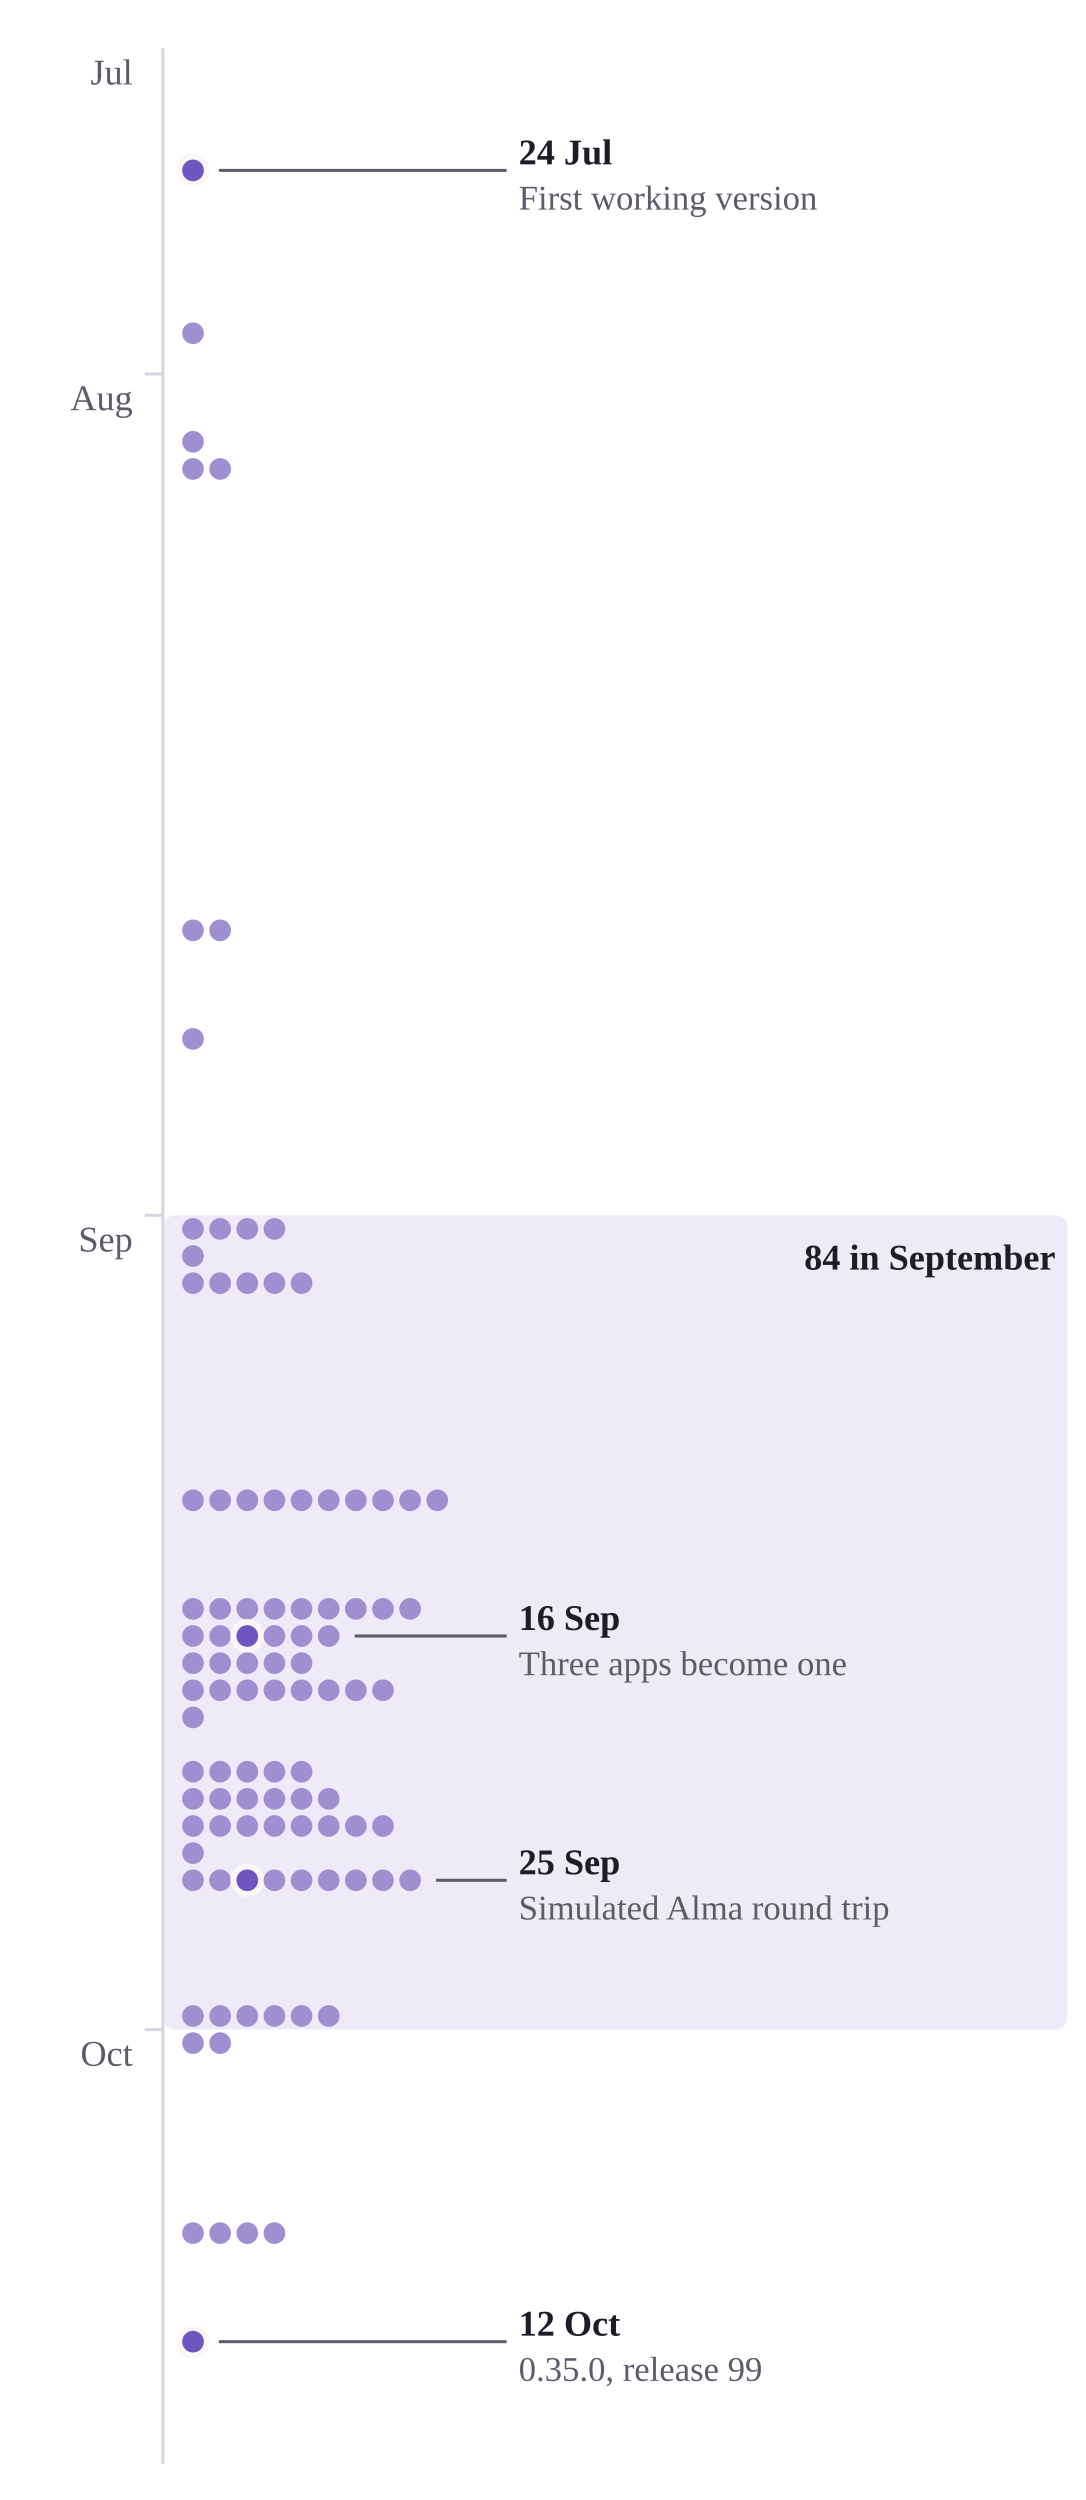
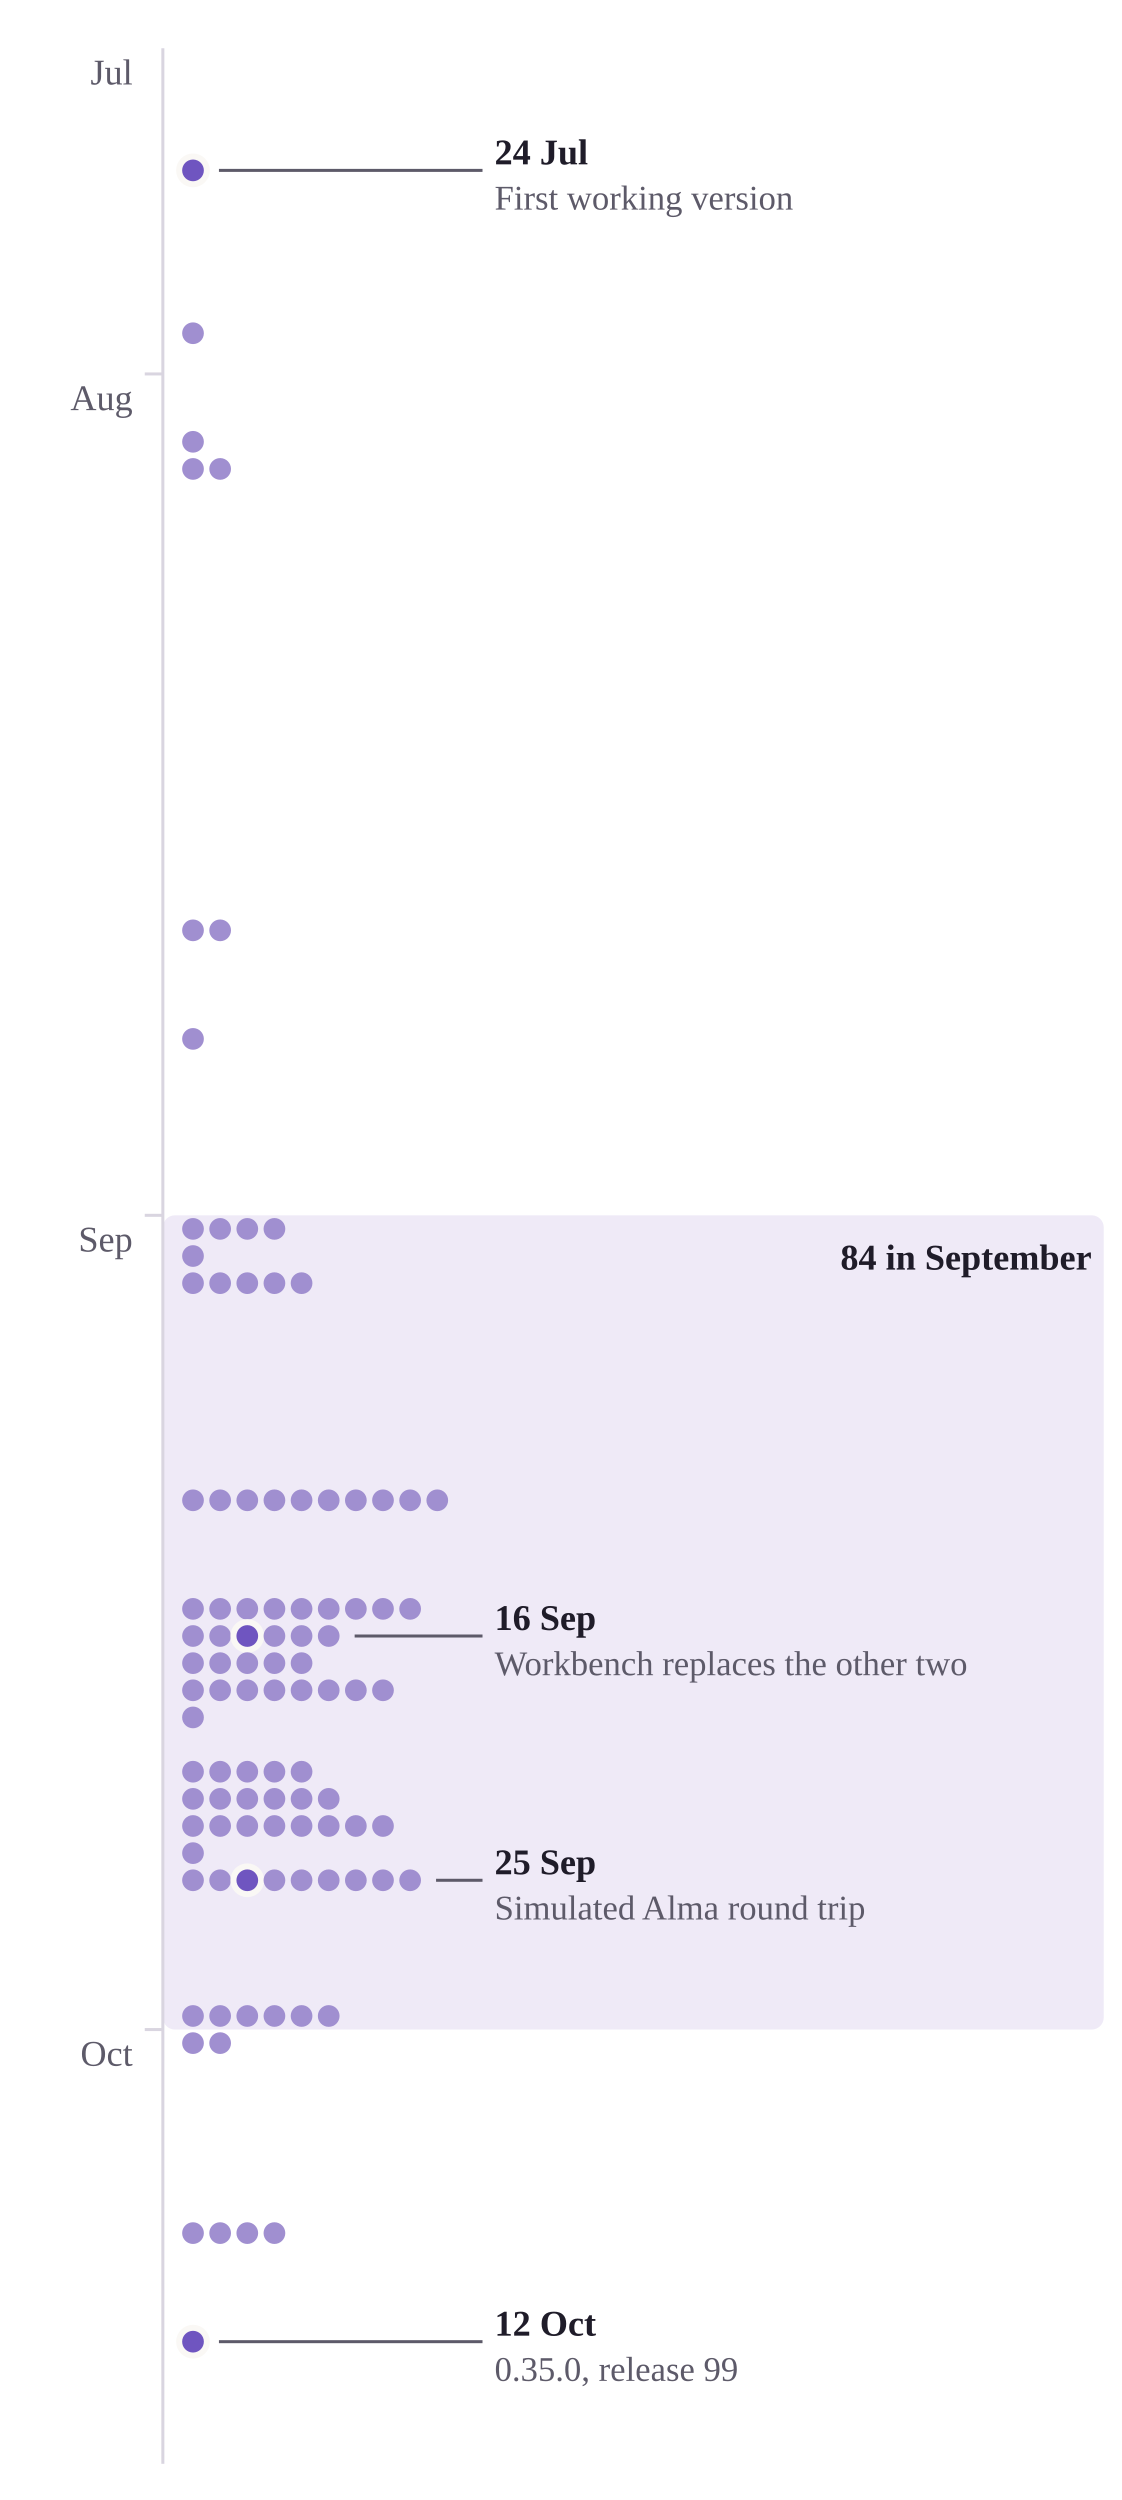
- <svg xmlns="http://www.w3.org/2000/svg" class="fig" viewBox="0 0 360 829" role="img" aria-labelledby="fig-releases-tall-t fig-releases-tall-d">
+ <svg xmlns="http://www.w3.org/2000/svg" class="fig" viewBox="0 0 372 829" role="img" aria-labelledby="fig-releases-tall-t fig-releases-tall-d">
  <style>.fig text{font-family:var(--fig-sans,"Inter",system-ui,sans-serif);fill:var(--fig-ink,#1f1c29)}
.fig .mono{font-family:var(--fig-mono,ui-monospace,"SFMono-Regular",Menlo,Consolas,monospace)}
.fig .muted{fill:var(--fig-muted,#5d5a69)}
.fig .strong{font-weight:600}
.fig .rule{stroke:var(--fig-line,#d9d5e0);stroke-width:1;fill:none}
.fig .leader{stroke:var(--fig-muted,#5d5a69);stroke-width:1;fill:none}
.fig .band{fill:var(--fig-band,#efeaf7)}
.fig .dot{fill:var(--fig-dot,#a08fd0)}
.fig .dot-key{fill:var(--fig-accent,#6f55c0);stroke:var(--fig-surface,#faf8f5);stroke-width:2}
.fig .hit{fill:transparent}
.fig .hit:hover{fill:var(--fig-line,#d9d5e0);fill-opacity:.5}
.fig .seg-clean{fill:var(--fig-grey-1,#8e8a99)}
.fig .seg-warned{fill:var(--fig-accent-soft,#c4b6ea)}
.fig .seg-lost{fill:var(--fig-accent,#6f55c0)}
.fig .seg-none{fill:var(--fig-grey-2,#d3d0db)}
.fig .on-accent{fill:var(--fig-on-accent,#fff)}
.fig .sf-a{fill:var(--fig-sf-a,#6f55c0)}
.fig .sf-b{fill:var(--fig-sf-b,#d9592a)}
.fig .sf-i{fill:var(--fig-sf-i,#138a60)}
.fig .sf-j{fill:var(--fig-sf-j,#b07a00)}
.fig .arrow{stroke:var(--fig-muted,#5d5a69);stroke-width:1.5;fill:none}</style>
-   <rect class="band" x="54" y="403.0" width="300" height="270.0" rx="4" />
-   <text x="350.0" y="421.0" font-size="12" text-anchor="end" class="strong">84 in September</text>
+   <rect class="band" x="54" y="403.0" width="312" height="270.0" rx="4" />
+   <text x="362.0" y="421.0" font-size="12" text-anchor="end" class="strong">84 in September</text>
  <line class="rule" x1="54" x2="54" y1="16" y2="817" />
  <text x="44.0" y="28.0" font-size="12" text-anchor="end" class="muted">Jul</text>
  <line class="rule" x1="48" x2="54" y1="124.0" y2="124.0" />
  <text x="44.0" y="136.0" font-size="12" text-anchor="end" class="muted">Aug</text>
  <line class="rule" x1="48" x2="54" y1="403.0" y2="403.0" />
  <text x="44.0" y="415.0" font-size="12" text-anchor="end" class="muted">Sep</text>
  <line class="rule" x1="48" x2="54" y1="673.0" y2="673.0" />
  <text x="44.0" y="685.0" font-size="12" text-anchor="end" class="muted">Oct</text>
  <circle class="dot-key" cx="64.0" cy="56.5" r="4.6" />
  <rect class="hit" x="57.4" y="52.0" width="13.2" height="9" />
  <circle class="dot" cx="64.0" cy="110.5" r="3.6" />
  <rect class="hit" x="57.4" y="106.0" width="13.2" height="9" />
  <circle class="dot" cx="64.0" cy="146.5" r="3.6" />
  <rect class="hit" x="57.4" y="142.0" width="13.2" height="9" />
  <circle class="dot" cx="64.0" cy="155.5" r="3.6" />
  <circle class="dot" cx="73.0" cy="155.5" r="3.6" />
  <rect class="hit" x="57.4" y="151.0" width="22.2" height="9" />
  <circle class="dot" cx="64.0" cy="308.5" r="3.6" />
  <circle class="dot" cx="73.0" cy="308.5" r="3.6" />
  <rect class="hit" x="57.4" y="304.0" width="22.2" height="9" />
  <circle class="dot" cx="64.0" cy="344.5" r="3.6" />
  <rect class="hit" x="57.4" y="340.0" width="13.2" height="9" />
  <circle class="dot" cx="64.0" cy="407.5" r="3.6" />
  <circle class="dot" cx="73.0" cy="407.5" r="3.6" />
  <circle class="dot" cx="82.0" cy="407.5" r="3.6" />
  <circle class="dot" cx="91.0" cy="407.5" r="3.6" />
  <rect class="hit" x="57.4" y="403.0" width="40.2" height="9" />
  <circle class="dot" cx="64.0" cy="416.5" r="3.6" />
  <rect class="hit" x="57.4" y="412.0" width="13.2" height="9" />
  <circle class="dot" cx="64.0" cy="425.5" r="3.6" />
  <circle class="dot" cx="73.0" cy="425.5" r="3.6" />
  <circle class="dot" cx="82.0" cy="425.5" r="3.6" />
  <circle class="dot" cx="91.0" cy="425.5" r="3.6" />
  <circle class="dot" cx="100.0" cy="425.5" r="3.6" />
  <rect class="hit" x="57.4" y="421.0" width="49.2" height="9" />
  <circle class="dot" cx="64.0" cy="497.5" r="3.6" />
  <circle class="dot" cx="73.0" cy="497.5" r="3.6" />
  <circle class="dot" cx="82.0" cy="497.5" r="3.6" />
  <circle class="dot" cx="91.0" cy="497.5" r="3.6" />
  <circle class="dot" cx="100.0" cy="497.5" r="3.6" />
  <circle class="dot" cx="109.0" cy="497.5" r="3.6" />
  <circle class="dot" cx="118.0" cy="497.5" r="3.6" />
  <circle class="dot" cx="127.0" cy="497.5" r="3.6" />
  <circle class="dot" cx="136.0" cy="497.5" r="3.6" />
  <circle class="dot" cx="145.0" cy="497.5" r="3.6" />
  <rect class="hit" x="57.4" y="493.0" width="94.2" height="9" />
  <circle class="dot" cx="64.0" cy="533.5" r="3.6" />
  <circle class="dot" cx="73.0" cy="533.5" r="3.6" />
  <circle class="dot" cx="82.0" cy="533.5" r="3.6" />
  <circle class="dot" cx="91.0" cy="533.5" r="3.6" />
  <circle class="dot" cx="100.0" cy="533.5" r="3.6" />
  <circle class="dot" cx="109.0" cy="533.5" r="3.6" />
  <circle class="dot" cx="118.0" cy="533.5" r="3.6" />
  <circle class="dot" cx="127.0" cy="533.5" r="3.6" />
  <circle class="dot" cx="136.0" cy="533.5" r="3.6" />
  <rect class="hit" x="57.4" y="529.0" width="85.2" height="9" />
  <circle class="dot" cx="64.0" cy="542.5" r="3.6" />
  <circle class="dot" cx="73.0" cy="542.5" r="3.6" />
  <circle class="dot-key" cx="82.0" cy="542.5" r="4.6" />
  <circle class="dot" cx="91.0" cy="542.5" r="3.6" />
  <circle class="dot" cx="100.0" cy="542.5" r="3.6" />
  <circle class="dot" cx="109.0" cy="542.5" r="3.6" />
  <rect class="hit" x="57.4" y="538.0" width="58.2" height="9" />
  <circle class="dot" cx="64.0" cy="551.5" r="3.6" />
  <circle class="dot" cx="73.0" cy="551.5" r="3.6" />
  <circle class="dot" cx="82.0" cy="551.5" r="3.6" />
  <circle class="dot" cx="91.0" cy="551.5" r="3.6" />
  <circle class="dot" cx="100.0" cy="551.5" r="3.6" />
  <rect class="hit" x="57.4" y="547.0" width="49.2" height="9" />
  <circle class="dot" cx="64.0" cy="560.5" r="3.6" />
  <circle class="dot" cx="73.0" cy="560.5" r="3.6" />
  <circle class="dot" cx="82.0" cy="560.5" r="3.6" />
  <circle class="dot" cx="91.0" cy="560.5" r="3.6" />
  <circle class="dot" cx="100.0" cy="560.5" r="3.6" />
  <circle class="dot" cx="109.0" cy="560.5" r="3.6" />
  <circle class="dot" cx="118.0" cy="560.5" r="3.6" />
  <circle class="dot" cx="127.0" cy="560.5" r="3.6" />
  <rect class="hit" x="57.4" y="556.0" width="76.2" height="9" />
  <circle class="dot" cx="64.0" cy="569.5" r="3.6" />
  <rect class="hit" x="57.4" y="565.0" width="13.2" height="9" />
  <circle class="dot" cx="64.0" cy="587.5" r="3.6" />
  <circle class="dot" cx="73.0" cy="587.5" r="3.6" />
  <circle class="dot" cx="82.0" cy="587.5" r="3.6" />
  <circle class="dot" cx="91.0" cy="587.5" r="3.6" />
  <circle class="dot" cx="100.0" cy="587.5" r="3.6" />
  <rect class="hit" x="57.4" y="583.0" width="49.2" height="9" />
  <circle class="dot" cx="64.0" cy="596.5" r="3.6" />
  <circle class="dot" cx="73.0" cy="596.5" r="3.6" />
  <circle class="dot" cx="82.0" cy="596.5" r="3.6" />
  <circle class="dot" cx="91.0" cy="596.5" r="3.6" />
  <circle class="dot" cx="100.0" cy="596.5" r="3.6" />
  <circle class="dot" cx="109.0" cy="596.5" r="3.6" />
  <rect class="hit" x="57.4" y="592.0" width="58.2" height="9" />
  <circle class="dot" cx="64.0" cy="605.5" r="3.6" />
  <circle class="dot" cx="73.0" cy="605.5" r="3.6" />
  <circle class="dot" cx="82.0" cy="605.5" r="3.6" />
  <circle class="dot" cx="91.0" cy="605.5" r="3.6" />
  <circle class="dot" cx="100.0" cy="605.5" r="3.6" />
  <circle class="dot" cx="109.0" cy="605.5" r="3.6" />
  <circle class="dot" cx="118.0" cy="605.5" r="3.6" />
  <circle class="dot" cx="127.0" cy="605.5" r="3.6" />
  <rect class="hit" x="57.4" y="601.0" width="76.2" height="9" />
  <circle class="dot" cx="64.0" cy="614.5" r="3.6" />
  <rect class="hit" x="57.4" y="610.0" width="13.2" height="9" />
  <circle class="dot" cx="64.0" cy="623.5" r="3.6" />
  <circle class="dot" cx="73.0" cy="623.5" r="3.6" />
  <circle class="dot-key" cx="82.0" cy="623.5" r="4.6" />
  <circle class="dot" cx="91.0" cy="623.5" r="3.6" />
  <circle class="dot" cx="100.0" cy="623.5" r="3.6" />
  <circle class="dot" cx="109.0" cy="623.5" r="3.6" />
  <circle class="dot" cx="118.0" cy="623.5" r="3.6" />
  <circle class="dot" cx="127.0" cy="623.5" r="3.6" />
  <circle class="dot" cx="136.0" cy="623.5" r="3.6" />
  <rect class="hit" x="57.4" y="619.0" width="85.2" height="9" />
  <circle class="dot" cx="64.0" cy="668.5" r="3.6" />
  <circle class="dot" cx="73.0" cy="668.5" r="3.6" />
  <circle class="dot" cx="82.0" cy="668.5" r="3.6" />
  <circle class="dot" cx="91.0" cy="668.5" r="3.6" />
  <circle class="dot" cx="100.0" cy="668.5" r="3.6" />
  <circle class="dot" cx="109.0" cy="668.5" r="3.6" />
  <rect class="hit" x="57.4" y="664.0" width="58.2" height="9" />
  <circle class="dot" cx="64.0" cy="677.5" r="3.6" />
  <circle class="dot" cx="73.0" cy="677.5" r="3.6" />
  <rect class="hit" x="57.4" y="673.0" width="22.2" height="9" />
  <circle class="dot" cx="64.0" cy="740.5" r="3.6" />
  <circle class="dot" cx="73.0" cy="740.5" r="3.6" />
  <circle class="dot" cx="82.0" cy="740.5" r="3.6" />
  <circle class="dot" cx="91.0" cy="740.5" r="3.6" />
  <rect class="hit" x="57.4" y="736.0" width="40.2" height="9" />
  <circle class="dot-key" cx="64.0" cy="776.5" r="4.6" />
  <rect class="hit" x="57.4" y="772.0" width="13.2" height="9" />
-   <line class="leader" x1="72.6" x2="168" y1="56.5" y2="56.5" />
-   <text x="172.0" y="54.5" font-size="12" class="strong">24 Jul</text>
-   <text x="172.0" y="69.5" font-size="11.5" class="muted">First working version</text>
-   <line class="leader" x1="117.6" x2="168" y1="542.5" y2="542.5" />
-   <text x="172.0" y="540.5" font-size="12" class="strong">16 Sep</text>
-   <text x="172.0" y="555.5" font-size="11.5" class="muted">Three apps become one</text>
-   <line class="leader" x1="144.6" x2="168" y1="623.5" y2="623.5" />
-   <text x="172.0" y="621.5" font-size="12" class="strong">25 Sep</text>
-   <text x="172.0" y="636.5" font-size="11.5" class="muted">Simulated Alma round trip</text>
-   <line class="leader" x1="72.6" x2="168" y1="776.5" y2="776.5" />
-   <text x="172.0" y="774.5" font-size="12" class="strong">12 Oct</text>
-   <text x="172.0" y="789.5" font-size="11.5" class="muted">0.35.0, release 99</text>
+   <line class="leader" x1="72.6" x2="160" y1="56.5" y2="56.5" />
+   <text x="164.0" y="54.5" font-size="12" class="strong">24 Jul</text>
+   <text x="164.0" y="69.5" font-size="11.5" class="muted">First working version</text>
+   <line class="leader" x1="117.6" x2="160" y1="542.5" y2="542.5" />
+   <text x="164.0" y="540.5" font-size="12" class="strong">16 Sep</text>
+   <text x="164.0" y="555.5" font-size="11.5" class="muted">Workbench replaces the other two</text>
+   <line class="leader" x1="144.6" x2="160" y1="623.5" y2="623.5" />
+   <text x="164.0" y="621.5" font-size="12" class="strong">25 Sep</text>
+   <text x="164.0" y="636.5" font-size="11.5" class="muted">Simulated Alma round trip</text>
+   <line class="leader" x1="72.6" x2="160" y1="776.5" y2="776.5" />
+   <text x="164.0" y="774.5" font-size="12" class="strong">12 Oct</text>
+   <text x="164.0" y="789.5" font-size="11.5" class="muted">0.35.0, release 99</text>
</svg>
